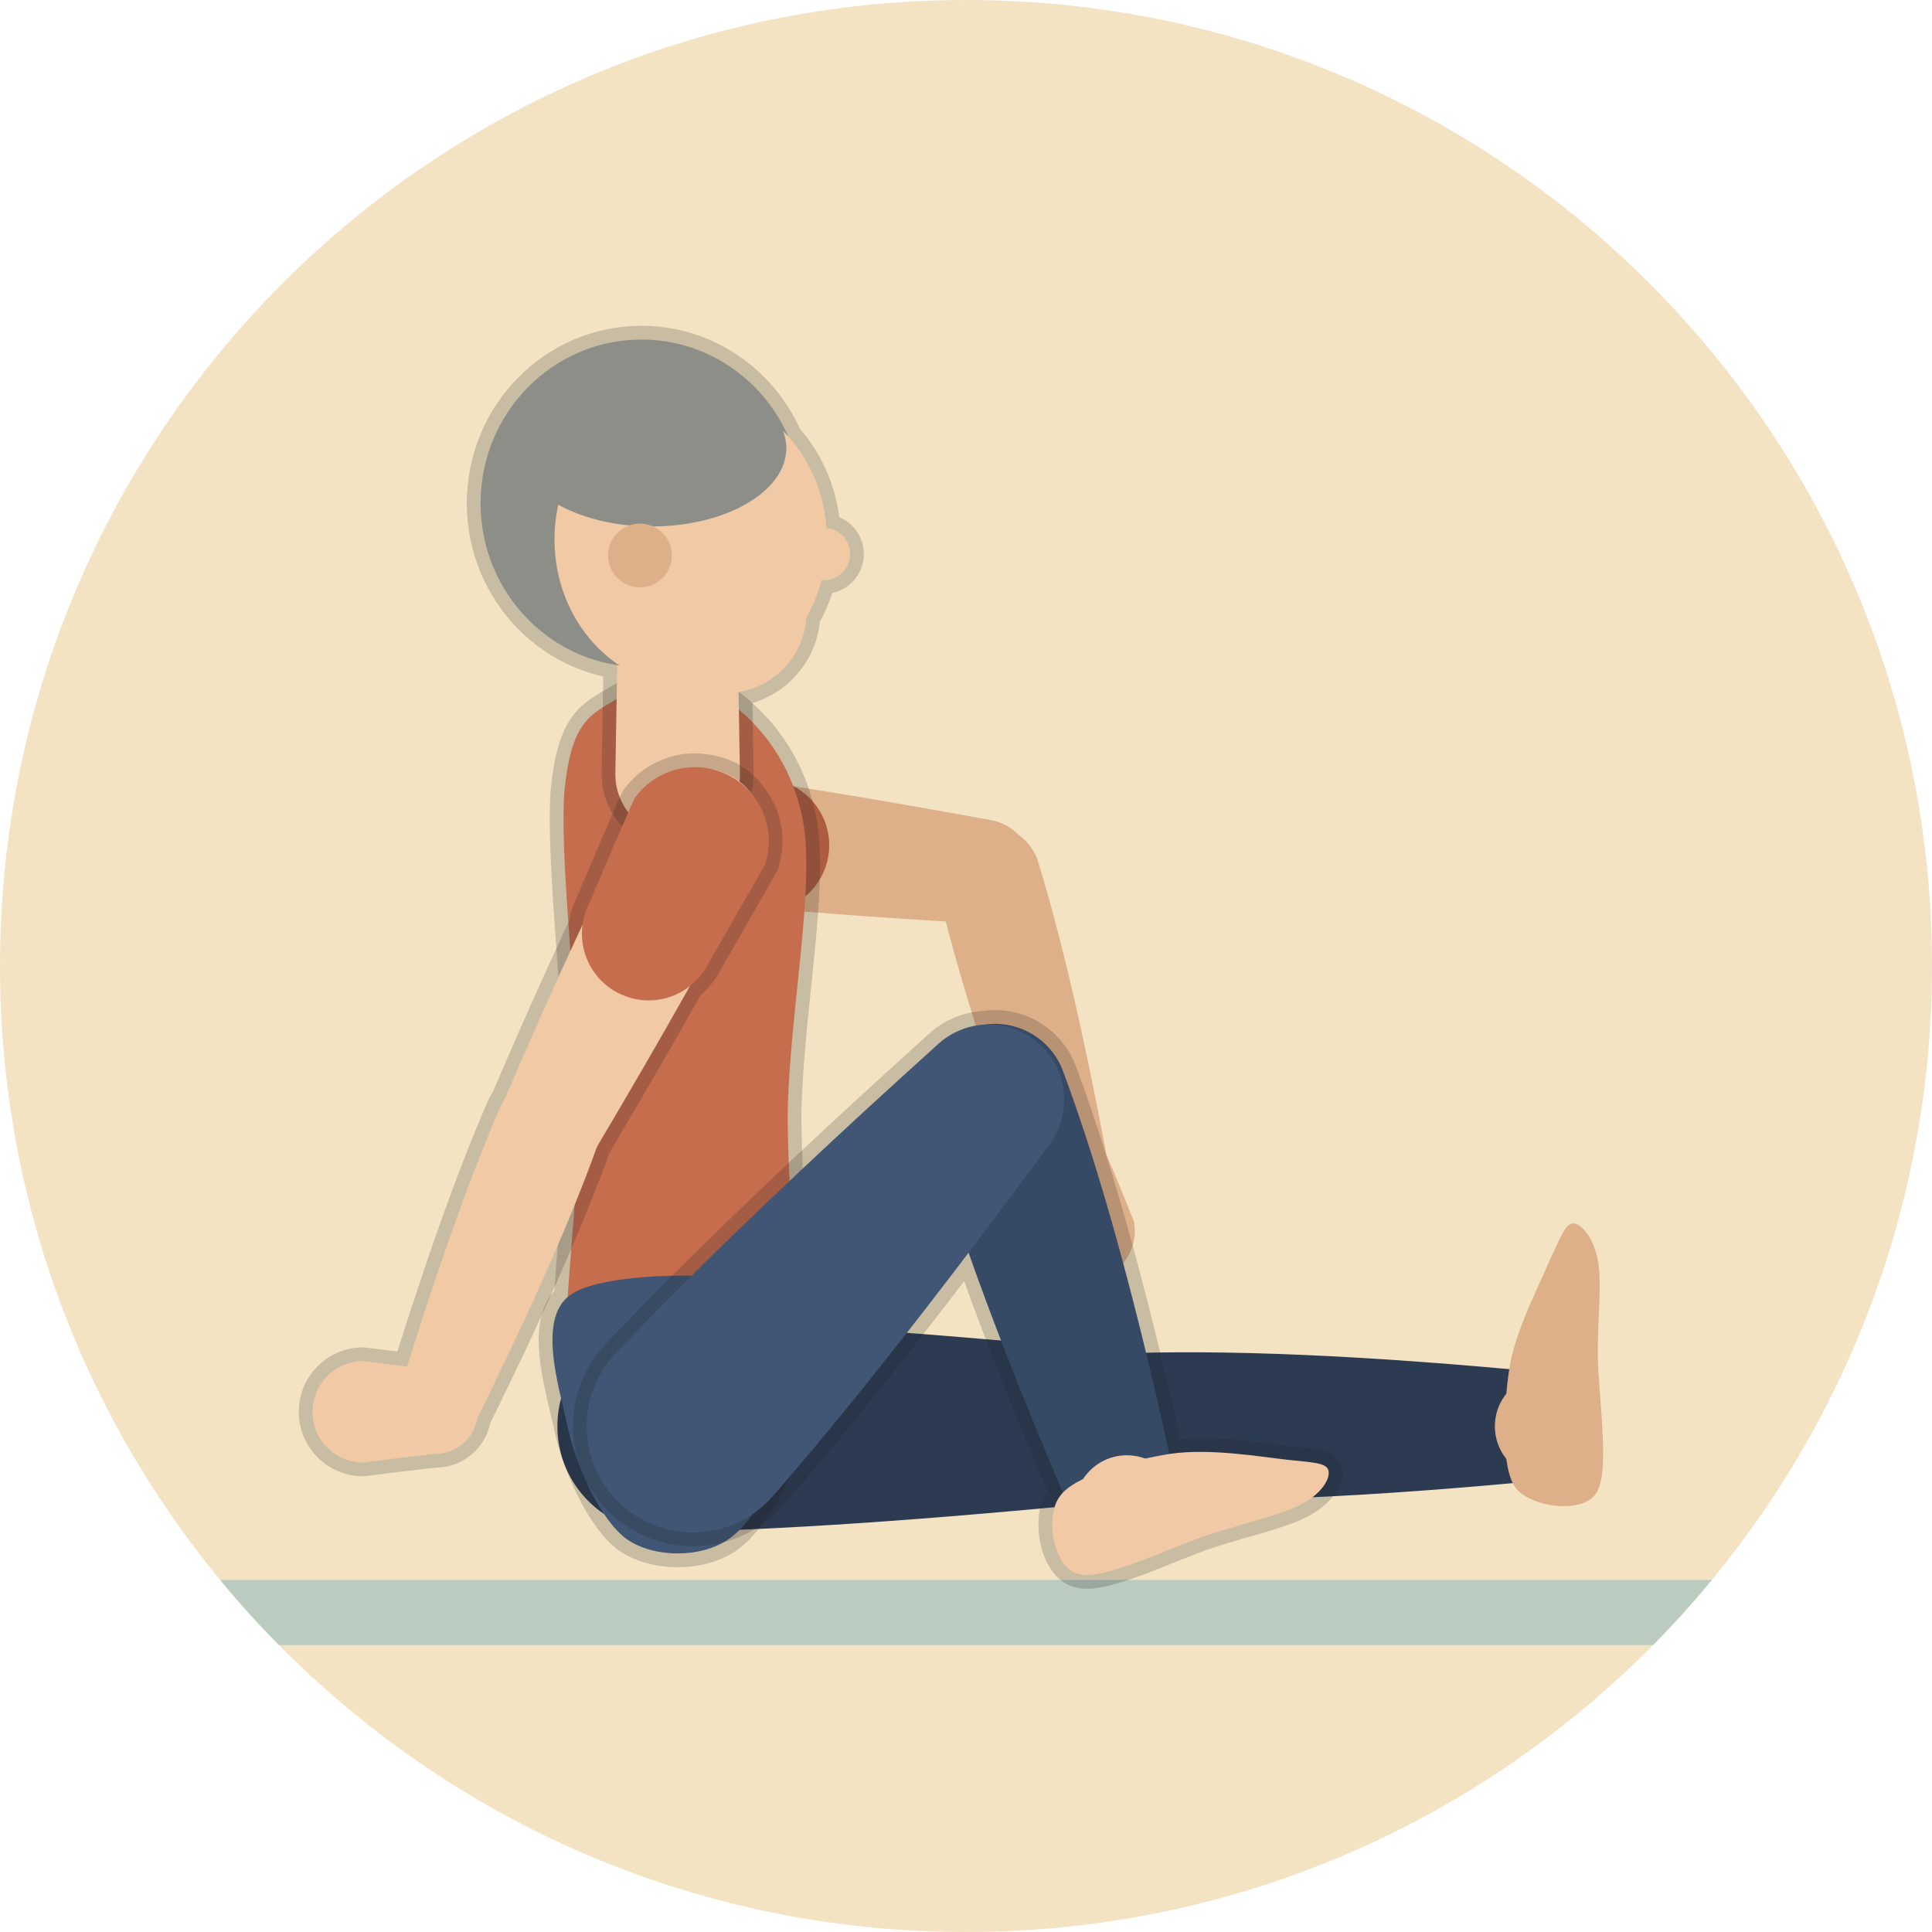
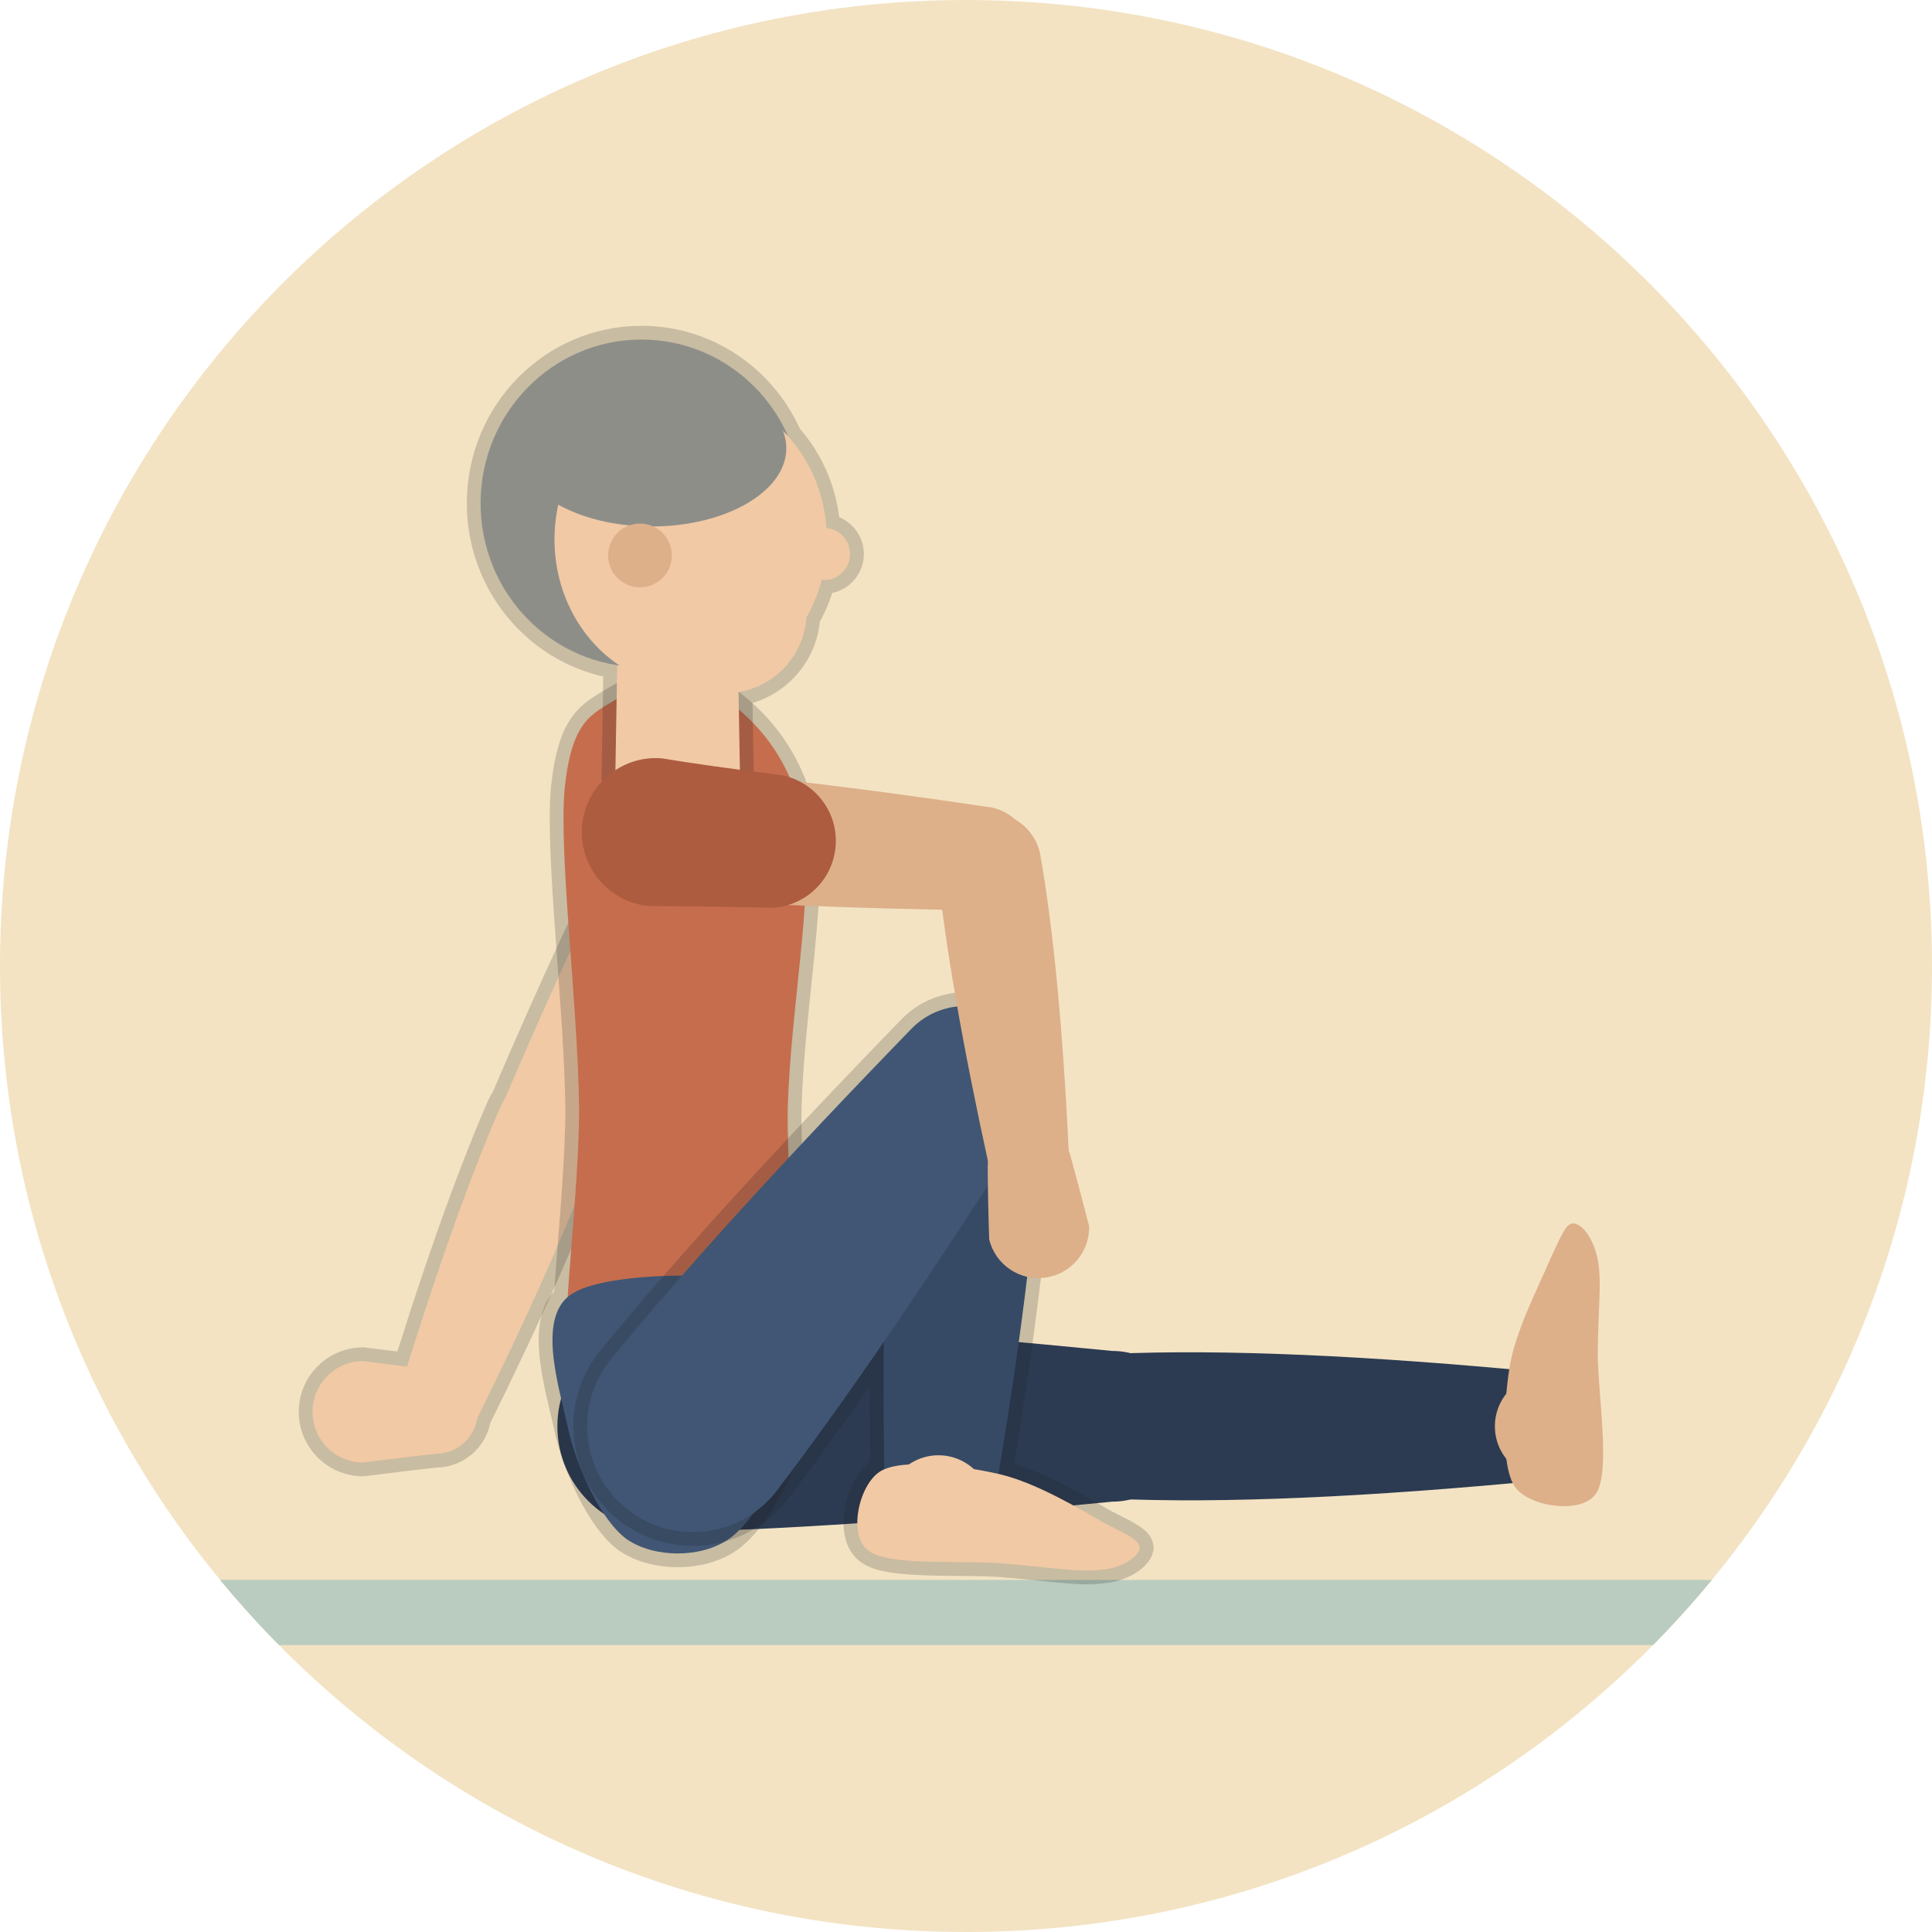
<svg xmlns="http://www.w3.org/2000/svg" viewBox="0 0 200 200" width="400" height="400" role="img" aria-label="Seated figure in profile with one leg extended, the other knee raised and crossed over, one hand behind.">
  <circle cx="100" cy="100" r="100" fill="#F3E3C3" />
  <clipPath id="call7ff">
    <circle cx="100" cy="100" r="100" />
  </clipPath>
  <g clip-path="url(#call7ff)">
    <g transform="translate(100.0 164.3) scale(1.500)">
      <rect x="-55.625" y="-0.5" width="111.249" height="4.5" rx="2.2" fill="#B9CCBF" />
      <g>
-         <path d="M-21.9 -47.7Q-13.2 -46.6 1.0 -45.8A3.6 3.6 0 0 0 1.9 -52.9Q-12.2 -55.5 -20.8 -56.5A4.4 4.4 0 0 0 -21.9 -47.7Z" fill="#DDB08A" />
-         <path d="M-22.0 -47.1Q-19.0 -46.9 -14.2 -46.6A4.6 4.6 0 0 0 -13.1 -55.7Q-17.8 -56.6 -20.8 -57.1A5.1 5.1 0 0 0 -22.0 -47.1Z" fill="#AD5C40" />
-         <path d="M-2.0 -48.4Q-0.2 -40.6 4.2 -28.3A2.8 2.8 0 0 0 9.7 -29.8Q7.3 -42.6 4.9 -50.3A3.6 3.6 0 0 0 -2.0 -48.4Z" fill="#DDB08A" />
-         <path d="M4.2 -28.3Q4.4 -26.4 4.9 -23.3A3.5 3.5 0 0 0 11.6 -25.2Q10.5 -28.0 9.7 -29.8A2.9 2.9 0 0 0 4.2 -28.3Z" fill="#DDB08A" />
+         <path d="M-22.3 -54.1Q-26.4 -46.4 -32.0 -33.3A3.6 3.6 0 0 0 -25.7 -30.0Q-18.4 -42.3 -14.4 -50.1A4.4 4.4 0 0 0 -22.3 -54.1ZM-22.9 -54.4Q-24.1 -51.7 -26.0 -47.2A4.6 4.6 0 0 0 -17.8 -43.0Q-15.4 -47.2 -13.9 -49.8A5.1 5.1 0 0 0 -22.9 -54.4ZM-32.2 -33.0Q-35.4 -25.6 -39.2 -13.2A2.8 2.8 0 0 0 -34.0 -11.1Q-28.2 -22.8 -25.5 -30.3A3.6 3.6 0 0 0 -32.2 -33.0ZM-36.6 -15.0Q-38.5 -15.2 -41.6 -15.6A3.5 3.5 0 0 0 -41.6 -8.6Q-38.5 -9.0 -36.6 -9.2A2.9 2.9 0 0 0 -36.6 -15.0Z" fill="#1E1F1D" stroke="#1E1F1D" stroke-width="1.9" stroke-linejoin="round" opacity="0.2" />
+         <path d="M-22.3 -54.1Q-26.4 -46.4 -32.0 -33.3A3.6 3.6 0 0 0 -25.7 -30.0Q-18.4 -42.3 -14.4 -50.1A4.4 4.4 0 0 0 -22.3 -54.1Z" fill="#F1C9A5" />
+         <path d="M-22.9 -54.4Q-24.1 -51.7 -26.0 -47.2A4.6 4.6 0 0 0 -17.8 -43.0Q-15.4 -47.2 -13.9 -49.8A5.1 5.1 0 0 0 -22.9 -54.4Z" fill="#C66D4E" />
+         <path d="M-32.2 -33.0Q-35.4 -25.6 -39.2 -13.2A2.8 2.8 0 0 0 -34.0 -11.1Q-28.2 -22.8 -25.5 -30.3A3.6 3.6 0 0 0 -32.2 -33.0Z" fill="#F1C9A5" />
+         <path d="M-36.6 -15.0Q-38.5 -15.2 -41.6 -15.6A3.5 3.5 0 0 0 -41.6 -8.6Q-38.5 -9.0 -36.6 -9.2A2.9 2.9 0 0 0 -36.6 -15.0Z" fill="#F1C9A5" />
      </g>
      <g>
        <path d="M10.1 -6.1Q21.5 -5.6 40.1 -7.4A3.7 3.7 0 0 0 40.1 -14.8Q21.5 -16.6 10.1 -16.1A5.0 5.0 0 0 0 10.1 -6.1Z" fill="#2C3B52" />
        <path d="M-20.9 -3.8Q-9.1 -4.0 10.1 -5.9A5.2 5.2 0 0 0 10.1 -16.3Q-9.1 -18.2 -20.9 -18.4A7.3 7.3 0 0 0 -20.9 -3.8Z" fill="#2C3B52" />
        <path d="M40.1 -7.5A3.6 3.6 0.0 1 0 40.1 -14.7A3.6 3.6 0.0 1 0 40.1 -7.5Z" fill="#DDB08A" />
        <path d="M37.9 -6.9C38.9 -5.5 42.6 -5.0 43.5 -6.5C44.5 -8.0 43.6 -13.4 43.6 -16.1C43.6 -18.8 43.9 -21.1 43.6 -22.6C43.3 -24.1 42.5 -25.1 41.9 -25.1C41.4 -25.1 41.1 -24.3 40.3 -22.6C39.6 -20.9 37.9 -17.7 37.5 -15.1C37.1 -12.5 36.9 -8.3 37.9 -6.9Z" fill="#DDB08A" />
      </g>
      <g>
-         <path d="M-27.3 -11.1C-28.4 -15.8 -26.7 -25.8 -26.7 -33.1C-26.8 -40.4 -28.1 -50.4 -27.7 -55.1C-27.2 -59.8 -25.9 -60.2 -24.1 -61.3C-22.3 -62.4 -19.0 -62.9 -16.9 -61.5C-14.7 -60.0 -12.0 -57.3 -11.2 -52.6C-10.5 -47.9 -12.1 -40.0 -12.3 -33.1C-12.4 -26.2 -10.9 -15.8 -12.2 -11.1C-13.4 -6.3 -17.4 -4.6 -19.9 -4.6C-22.4 -4.6 -26.2 -6.3 -27.3 -11.1ZM-27.5 -11.1C-28.1 -13.9 -29.7 -18.8 -27.1 -20.3C-24.5 -21.9 -14.5 -21.9 -12.0 -20.3C-9.4 -18.8 -11.2 -13.9 -11.9 -11.1C-12.6 -8.3 -14.5 -4.6 -16.4 -3.3C-18.3 -2.0 -21.5 -2.0 -23.4 -3.3C-25.2 -4.6 -26.9 -8.3 -27.5 -11.1Z" fill="#1E1F1D" stroke="#1E1F1D" stroke-width="1.9" stroke-linejoin="round" opacity="0.2" />
-         <path d="M-27.3 -11.1C-28.4 -15.8 -26.7 -25.8 -26.7 -33.1C-26.8 -40.4 -28.1 -50.4 -27.7 -55.1C-27.2 -59.8 -25.9 -60.2 -24.1 -61.3C-22.3 -62.4 -19.0 -62.9 -16.9 -61.5C-14.7 -60.0 -12.0 -57.3 -11.2 -52.6C-10.5 -47.9 -12.1 -40.0 -12.3 -33.1C-12.4 -26.2 -10.9 -15.8 -12.2 -11.1C-13.4 -6.3 -17.4 -4.6 -19.9 -4.6C-22.4 -4.6 -26.2 -6.3 -27.3 -11.1Z" fill="#C66D4E" />
+         <path d="M-27.3 -11.1C-28.4 -15.9 -26.7 -25.8 -26.7 -33.1C-26.8 -40.4 -28.1 -50.4 -27.7 -55.1C-27.2 -59.8 -25.9 -60.2 -24.1 -61.3C-22.3 -62.4 -19.0 -63.0 -16.9 -61.5C-14.7 -60.0 -12.0 -57.3 -11.2 -52.6C-10.5 -47.9 -12.1 -40.0 -12.3 -33.1C-12.4 -26.2 -10.9 -15.9 -12.2 -11.1C-13.4 -6.4 -17.4 -4.6 -19.9 -4.6C-22.4 -4.6 -26.2 -6.4 -27.3 -11.1ZM-27.5 -11.1C-28.1 -13.9 -29.7 -18.8 -27.1 -20.3C-24.5 -21.9 -14.5 -21.9 -12.0 -20.3C-9.4 -18.8 -11.2 -13.9 -11.9 -11.1C-12.6 -8.3 -14.5 -4.6 -16.4 -3.3C-18.3 -2.0 -21.5 -2.0 -23.4 -3.3C-25.2 -4.6 -26.9 -8.3 -27.5 -11.1Z" fill="#1E1F1D" stroke="#1E1F1D" stroke-width="1.9" stroke-linejoin="round" opacity="0.2" />
+         <path d="M-27.3 -11.1C-28.4 -15.9 -26.7 -25.8 -26.7 -33.1C-26.8 -40.4 -28.1 -50.4 -27.7 -55.1C-27.2 -59.8 -25.9 -60.2 -24.1 -61.3C-22.3 -62.4 -19.0 -63.0 -16.9 -61.5C-14.7 -60.0 -12.0 -57.3 -11.2 -52.6C-10.5 -47.9 -12.1 -40.0 -12.3 -33.1C-12.4 -26.2 -10.9 -15.9 -12.2 -11.1C-13.4 -6.4 -17.4 -4.6 -19.9 -4.6C-22.4 -4.6 -26.2 -6.4 -27.3 -11.1Z" fill="#C66D4E" />
        <path d="M-27.5 -11.1C-28.1 -13.9 -29.7 -18.8 -27.1 -20.3C-24.5 -21.9 -14.5 -21.9 -12.0 -20.3C-9.4 -18.8 -11.2 -13.9 -11.9 -11.1C-12.6 -8.3 -14.5 -4.6 -16.4 -3.3C-18.3 -2.0 -21.5 -2.0 -23.4 -3.3C-25.2 -4.6 -26.9 -8.3 -27.5 -11.1Z" fill="#405674" />
      </g>
      <g>
        <path d="M-15.6 -56.1Q-15.7 -62.4 -15.9 -72.6A4.0 4.0 0 0 0 -23.9 -72.6Q-24.1 -62.4 -24.2 -56.1A4.3 4.3 0 0 0 -15.6 -56.1ZM-22.4 -63.5A11.1 11.3 0.0 1 0 -22.4 -86.1A11.1 11.3 0.0 1 0 -22.4 -63.5ZM-19.0 -62.1A9.4 10.2 0.0 1 0 -19.0 -82.5A9.4 10.2 0.0 1 0 -19.0 -62.1ZM-16.6 -61.7A5.6 5.6 0.0 1 0 -16.6 -72.9A5.6 5.6 0.0 1 0 -16.6 -61.7ZM-9.8 -69.5A1.8 1.8 0.0 1 0 -9.8 -73.1A1.8 1.8 0.0 1 0 -9.8 -69.5ZM-21.7 -73.2A9.3 5.4 0.0 1 0 -21.7 -84.0A9.3 5.4 0.0 1 0 -21.7 -73.2ZM-22.5 -69.0A2.2 2.2 0.0 1 0 -22.5 -73.4A2.2 2.2 0.0 1 0 -22.5 -69.0Z" fill="#1E1F1D" stroke="#1E1F1D" stroke-width="1.9" stroke-linejoin="round" opacity="0.2" />
        <path d="M-15.6 -56.1Q-15.7 -62.4 -15.9 -72.6A4.0 4.0 0 0 0 -23.9 -72.6Q-24.1 -62.4 -24.2 -56.1A4.3 4.3 0 0 0 -15.6 -56.1Z" fill="#F1C9A5" />
        <path d="M-22.4 -63.5A11.1 11.3 0.0 1 0 -22.4 -86.1A11.1 11.3 0.0 1 0 -22.4 -63.5Z" fill="#8E8E89" />
        <path d="M-19.0 -62.1A9.4 10.2 0.0 1 0 -19.0 -82.5A9.4 10.2 0.0 1 0 -19.0 -62.1Z" fill="#F1C9A5" />
        <path d="M-16.6 -61.7A5.6 5.6 0.0 1 0 -16.6 -72.9A5.6 5.6 0.0 1 0 -16.6 -61.7Z" fill="#F1C9A5" />
        <path d="M-9.8 -69.5A1.8 1.8 0.0 1 0 -9.8 -73.1A1.8 1.8 0.0 1 0 -9.8 -69.5Z" fill="#F1C9A5" />
        <path d="M-21.7 -73.2A9.3 5.4 0.0 1 0 -21.7 -84.0A9.3 5.4 0.0 1 0 -21.7 -73.2Z" fill="#8E8E89" />
        <path d="M-22.5 -69.0A2.2 2.2 0.0 1 0 -22.5 -73.4A2.2 2.2 0.0 1 0 -22.5 -69.0Z" fill="#DDB08A" />
      </g>
      <g>
-         <path d="M-2.8 -32.5Q0.2 -21.5 7.6 -4.4A3.7 3.7 0 0 0 14.6 -6.6Q10.7 -24.9 6.7 -35.6A5.0 5.0 0 0 0 -2.8 -32.5ZM-13.4 -6.2Q-5.7 -15.0 5.8 -30.6A5.2 5.2 0 0 0 -1.9 -37.5Q-16.2 -24.6 -24.3 -16.0A7.3 7.3 0 0 0 -13.4 -6.2ZM11.1 -1.9A3.6 3.6 0.0 1 0 11.1 -9.1A3.6 3.6 0.0 1 0 11.1 -1.9ZM6.5 -6.3C5.4 -4.9 6.0 -1.3 7.8 -0.9C9.5 -0.4 14.4 -2.9 17.0 -3.7C19.5 -4.5 21.8 -5.0 23.1 -5.7C24.5 -6.4 25.2 -7.5 25.0 -8.1C24.8 -8.6 23.9 -8.6 22.1 -8.8C20.3 -9.0 16.8 -9.6 14.1 -9.2C11.5 -8.8 7.5 -7.7 6.5 -6.3Z" fill="#1E1F1D" stroke="#1E1F1D" stroke-width="1.9" stroke-linejoin="round" opacity="0.2" />
-         <path d="M-2.8 -32.5Q0.2 -21.5 7.6 -4.4A3.7 3.7 0 0 0 14.6 -6.6Q10.7 -24.9 6.7 -35.6A5.0 5.0 0 0 0 -2.8 -32.5Z" fill="#364A66" />
-         <path d="M-13.4 -6.2Q-5.7 -15.0 5.8 -30.6A5.2 5.2 0 0 0 -1.9 -37.5Q-16.2 -24.6 -24.3 -16.0A7.3 7.3 0 0 0 -13.4 -6.2Z" fill="#405674" />
-         <path d="M11.1 -1.9A3.6 3.6 0.0 1 0 11.1 -9.1A3.6 3.6 0.0 1 0 11.1 -1.9Z" fill="#F1C9A5" />
-         <path d="M6.5 -6.3C5.4 -4.9 6.0 -1.3 7.8 -0.9C9.5 -0.4 14.4 -2.9 17.0 -3.7C19.5 -4.5 21.8 -5.0 23.1 -5.7C24.5 -6.4 25.2 -7.5 25.0 -8.1C24.8 -8.6 23.9 -8.6 22.1 -8.8C20.3 -9.0 16.8 -9.6 14.1 -9.2C11.5 -8.8 7.5 -7.7 6.5 -6.3Z" fill="#F1C9A5" />
+         <path d="M-4.6 -35.8Q-6.0 -24.5 -5.6 -5.8A3.7 3.7 0 0 0 1.8 -5.2Q5.0 -23.6 5.3 -35.0A5.0 5.0 0 0 0 -4.6 -35.8ZM-13.1 -6.6Q-6.0 -15.9 4.4 -32.2A5.2 5.2 0 0 0 -3.7 -38.6Q-17.1 -24.8 -24.6 -15.6A7.3 7.3 0 0 0 -13.1 -6.6ZM-1.9 -1.9A3.6 3.6 0.0 1 0 -1.9 -9.1A3.6 3.6 0.0 1 0 -1.9 -1.9ZM-5.9 -8.0C-7.4 -7.1 -8.2 -3.5 -6.7 -2.5C-5.3 -1.4 0.2 -1.9 2.9 -1.6C5.5 -1.4 7.8 -1.0 9.3 -1.2C10.8 -1.3 11.9 -2.1 12.0 -2.7C12.0 -3.2 11.2 -3.6 9.6 -4.4C8.0 -5.3 4.9 -7.2 2.3 -7.8C-0.3 -8.4 -4.4 -8.9 -5.9 -8.0Z" fill="#1E1F1D" stroke="#1E1F1D" stroke-width="1.9" stroke-linejoin="round" opacity="0.2" />
+         <path d="M-4.6 -35.8Q-6.0 -24.5 -5.6 -5.8A3.7 3.7 0 0 0 1.8 -5.2Q5.0 -23.6 5.3 -35.0A5.0 5.0 0 0 0 -4.6 -35.8Z" fill="#364A66" />
+         <path d="M-13.1 -6.6Q-6.0 -15.9 4.4 -32.2A5.2 5.2 0 0 0 -3.7 -38.6Q-17.1 -24.8 -24.6 -15.6A7.3 7.3 0 0 0 -13.1 -6.6Z" fill="#405674" />
+         <path d="M-1.9 -1.9A3.6 3.6 0.0 1 0 -1.9 -9.1A3.6 3.6 0.0 1 0 -1.9 -1.9Z" fill="#F1C9A5" />
+         <path d="M-5.9 -8.0C-7.4 -7.1 -8.2 -3.5 -6.7 -2.5C-5.3 -1.4 0.2 -1.9 2.9 -1.6C5.5 -1.4 7.8 -1.0 9.3 -1.2C10.8 -1.3 11.9 -2.1 12.0 -2.7C12.0 -3.2 11.2 -3.6 9.6 -4.4C8.0 -5.3 4.9 -7.2 2.3 -7.8C-0.3 -8.4 -4.4 -8.9 -5.9 -8.0Z" fill="#F1C9A5" />
      </g>
      <g>
-         <path d="M-22.3 -54.1Q-26.4 -46.4 -32.0 -33.3A3.6 3.6 0 0 0 -25.7 -30.0Q-18.4 -42.3 -14.4 -50.1A4.4 4.4 0 0 0 -22.3 -54.1ZM-22.9 -54.4Q-24.1 -51.7 -26.0 -47.2A4.6 4.6 0 0 0 -17.8 -43.0Q-15.4 -47.2 -13.9 -49.8A5.1 5.1 0 0 0 -22.9 -54.4ZM-32.2 -33.0Q-35.4 -25.6 -39.2 -13.2A2.8 2.8 0 0 0 -34.0 -11.1Q-28.2 -22.8 -25.5 -30.3A3.6 3.6 0 0 0 -32.2 -33.0ZM-36.6 -15.0Q-38.5 -15.2 -41.6 -15.6A3.5 3.5 0 0 0 -41.6 -8.6Q-38.5 -9.0 -36.6 -9.2A2.9 2.9 0 0 0 -36.6 -15.0Z" fill="#1E1F1D" stroke="#1E1F1D" stroke-width="1.9" stroke-linejoin="round" opacity="0.2" />
-         <path d="M-22.3 -54.1Q-26.4 -46.4 -32.0 -33.3A3.6 3.6 0 0 0 -25.7 -30.0Q-18.4 -42.3 -14.4 -50.1A4.4 4.4 0 0 0 -22.3 -54.1Z" fill="#F1C9A5" />
-         <path d="M-22.9 -54.4Q-24.1 -51.7 -26.0 -47.2A4.6 4.6 0 0 0 -17.8 -43.0Q-15.4 -47.2 -13.9 -49.8A5.1 5.1 0 0 0 -22.9 -54.4Z" fill="#C66D4E" />
-         <path d="M-32.2 -33.0Q-35.4 -25.6 -39.2 -13.2A2.8 2.8 0 0 0 -34.0 -11.1Q-28.2 -22.8 -25.5 -30.3A3.6 3.6 0 0 0 -32.2 -33.0Z" fill="#F1C9A5" />
-         <path d="M-36.6 -15.0Q-38.5 -15.2 -41.6 -15.6A3.5 3.5 0 0 0 -41.6 -8.6Q-38.5 -9.0 -36.6 -9.2A2.9 2.9 0 0 0 -36.6 -15.0Z" fill="#F1C9A5" />
+         <path d="M-21.7 -47.7Q-13.0 -46.9 1.3 -46.7A3.6 3.6 0 0 0 1.8 -53.8Q-12.3 -55.9 -21.0 -56.5A4.4 4.4 0 0 0 -21.7 -47.7Z" fill="#DDB08A" />
+         <path d="M-21.8 -47.0Q-18.8 -47.0 -14.0 -46.9A4.6 4.6 0 0 0 -13.2 -56.1Q-18.0 -56.7 -21.0 -57.2A5.1 5.1 0 0 0 -21.8 -47.0Z" fill="#AD5C40" />
+         <path d="M-2.0 -49.8Q-1.2 -41.8 1.6 -29.0A2.8 2.8 0 0 0 7.1 -29.8Q6.5 -42.8 5.1 -50.7A3.6 3.6 0 0 0 -2.0 -49.8Z" fill="#DDB08A" />
+         <path d="M1.5 -29.0Q1.5 -27.1 1.6 -24.0A3.5 3.5 0 0 0 8.5 -24.9Q7.7 -28.0 7.2 -29.8A2.9 2.9 0 0 0 1.5 -29.0Z" fill="#DDB08A" />
      </g>
    </g>
  </g>
</svg>
